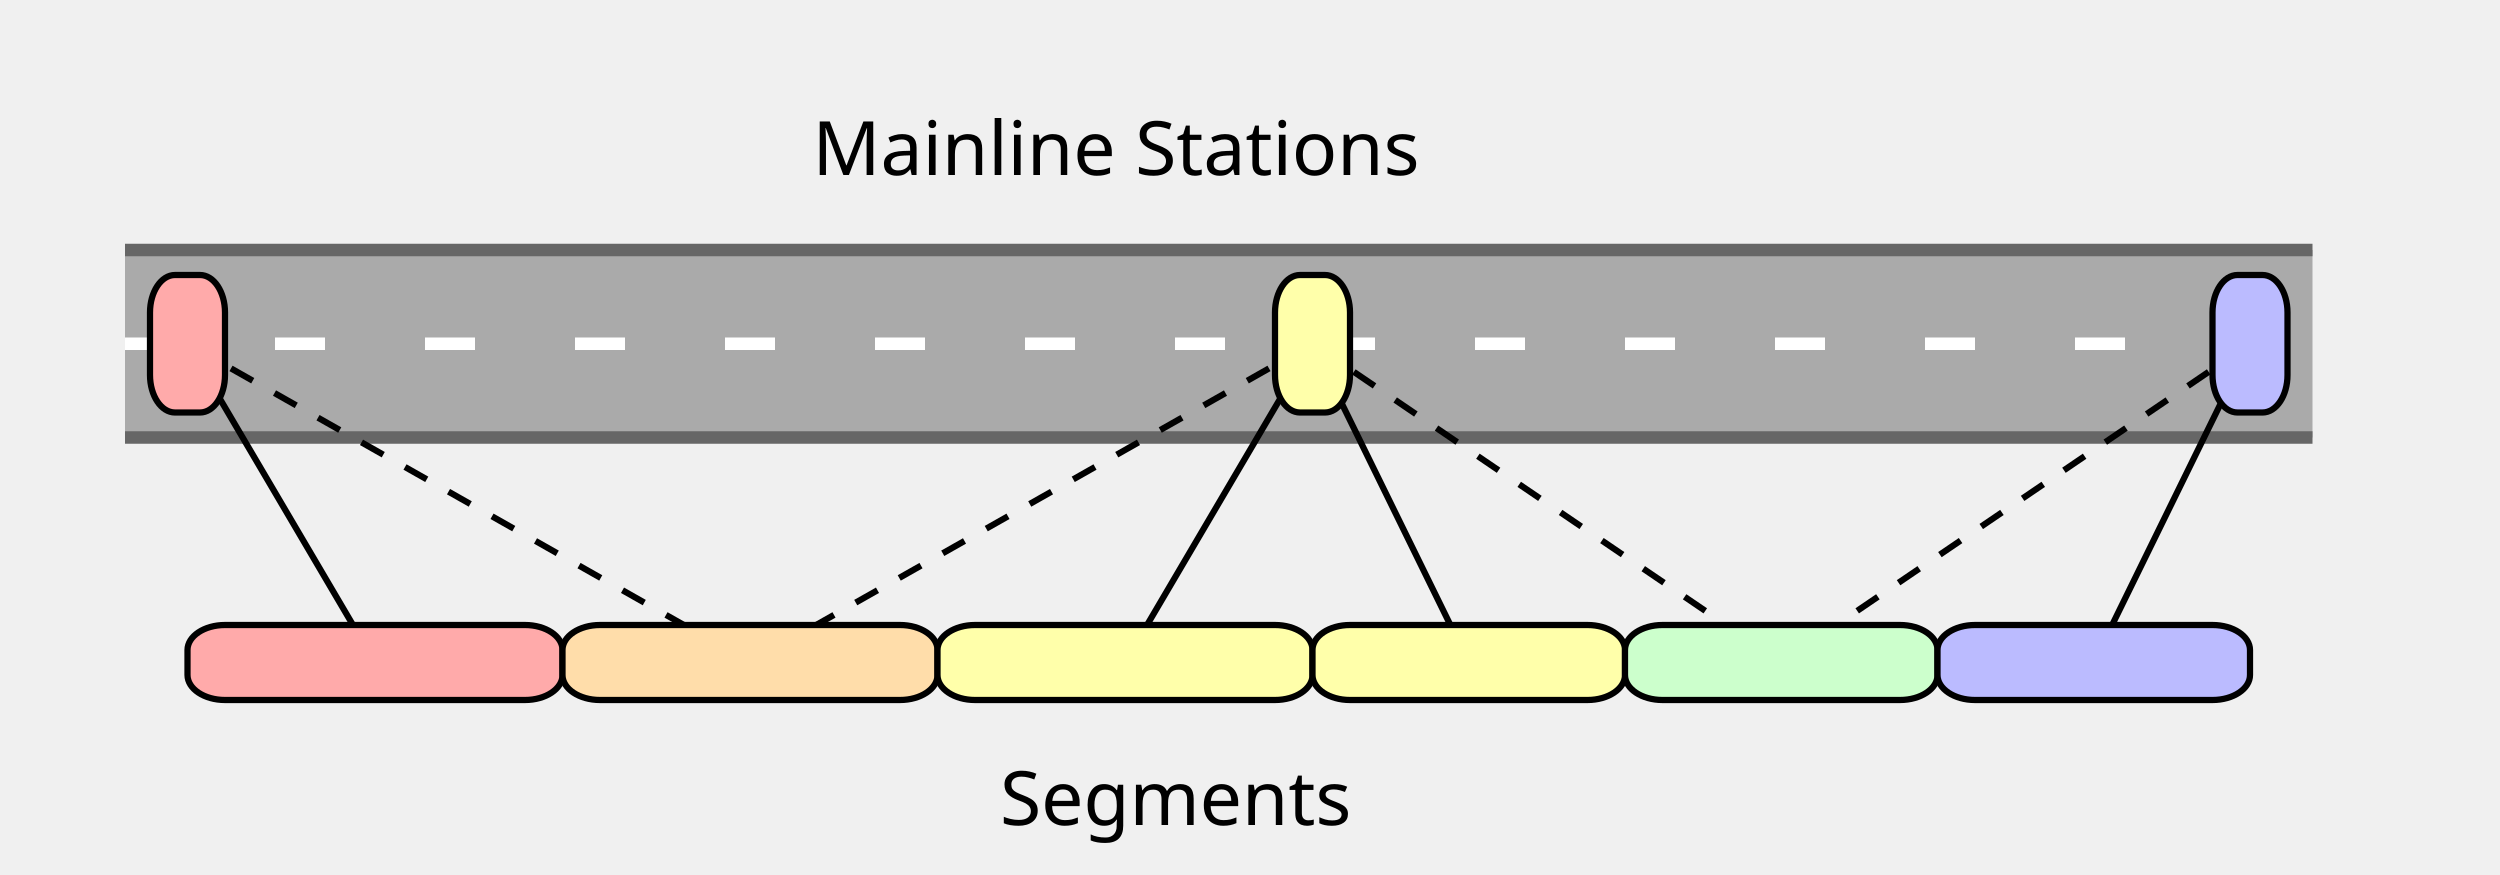
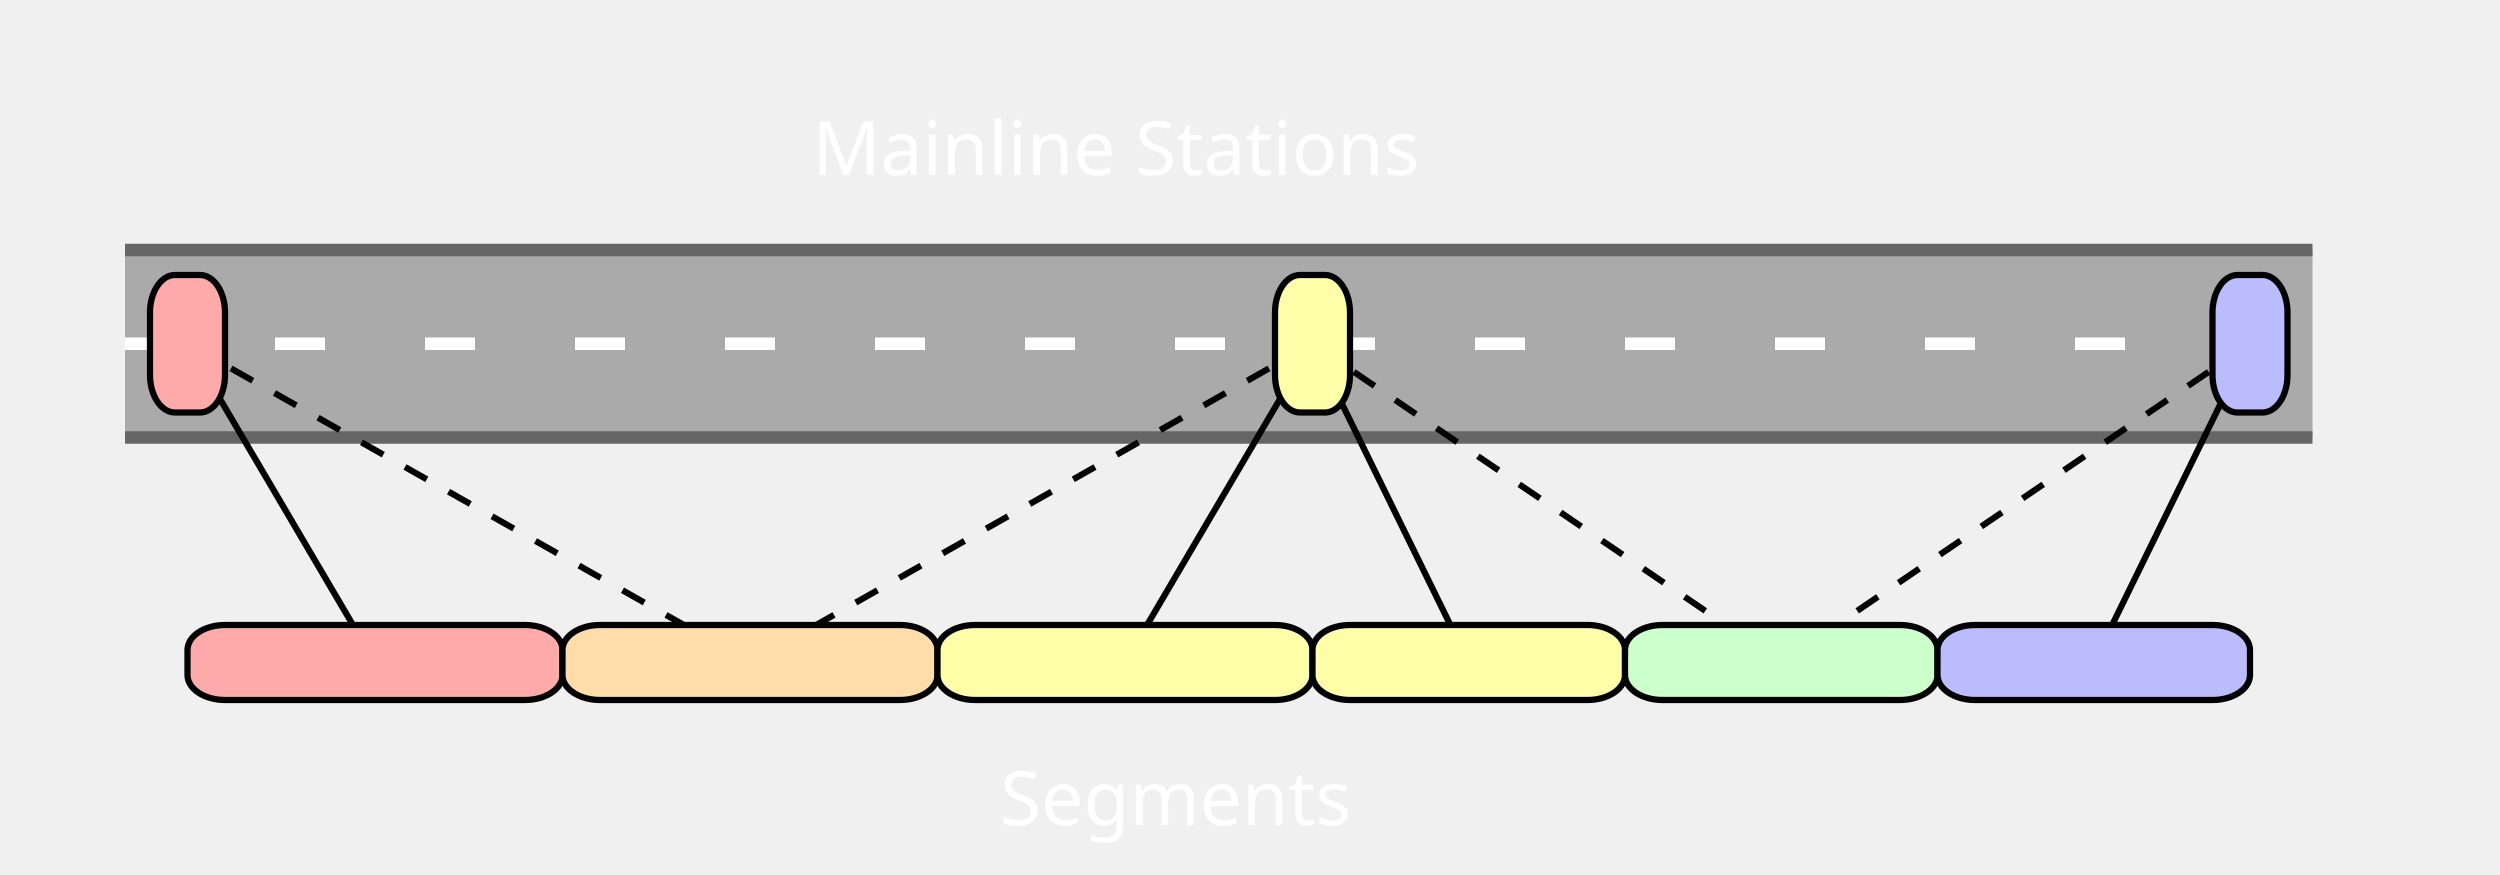
- <svg version="1.1" width="400" height="140">
-   <text style="font-family:Overpass" x="130" y="28">Mainline Stations</text>
-   <text style="font-family:Overpass" x="160" y="132">Segments</text>
+ <svg xmlns="http://www.w3.org/2000/svg" version="1.1" width="400" height="140">
+   <style>
+   text { font-family: sans-serif; }
+ </style>
+   <text style="fill:white" x="130" y="28">Mainline Stations</text>
+   <text style="fill:white" x="160" y="132">Segments</text>
  <path style="fill:#aaa" d="M20 40 H370 V70 H20 Z" />
  <path style="fill:none;stroke:#666;stroke-width:2" d="M20 40 H370 M20 70 H370" />
  <path style="fill:none;stroke:white;stroke-width:2;stroke-dasharray:8,16" d="M20 55 H380" />
  <path style="fill:none;stroke:black;stroke-dasharray:4,4" d="M30 55 L120 106 M210 55 L120 106 M210 55 L285 106 M360 55 L285 106" />
  <path style="fill:none;stroke:black" d="M30 55 L60 106 M210 55 L180 106 M210 55 L235 106 M360 55 L335 106" />
  <g style="stroke:black">
    <rect fill="#faa" x="24" y="44" width="12" height="22" rx="4" ry="6" />
    <rect fill="#ffa" x="204" y="44" width="12" height="22" rx="4" ry="6" />
    <rect fill="#bbf" x="354" y="44" width="12" height="22" rx="4" ry="6" />
  </g>
  <g style="stroke:black">
    <rect fill="#faa" x="30" y="100" width="60" height="12" rx="6" ry="4" />
    <rect fill="#fda" x="90" y="100" width="60" height="12" rx="6" ry="4" />
    <rect fill="#ffa" x="150" y="100" width="60" height="12" rx="6" ry="4" />
    <rect fill="#ffa" x="210" y="100" width="50" height="12" rx="6" ry="4" />
    <rect fill="#cfc" x="260" y="100" width="50" height="12" rx="6" ry="4" />
    <rect fill="#bbf" x="310" y="100" width="50" height="12" rx="6" ry="4" />
  </g>
</svg>
